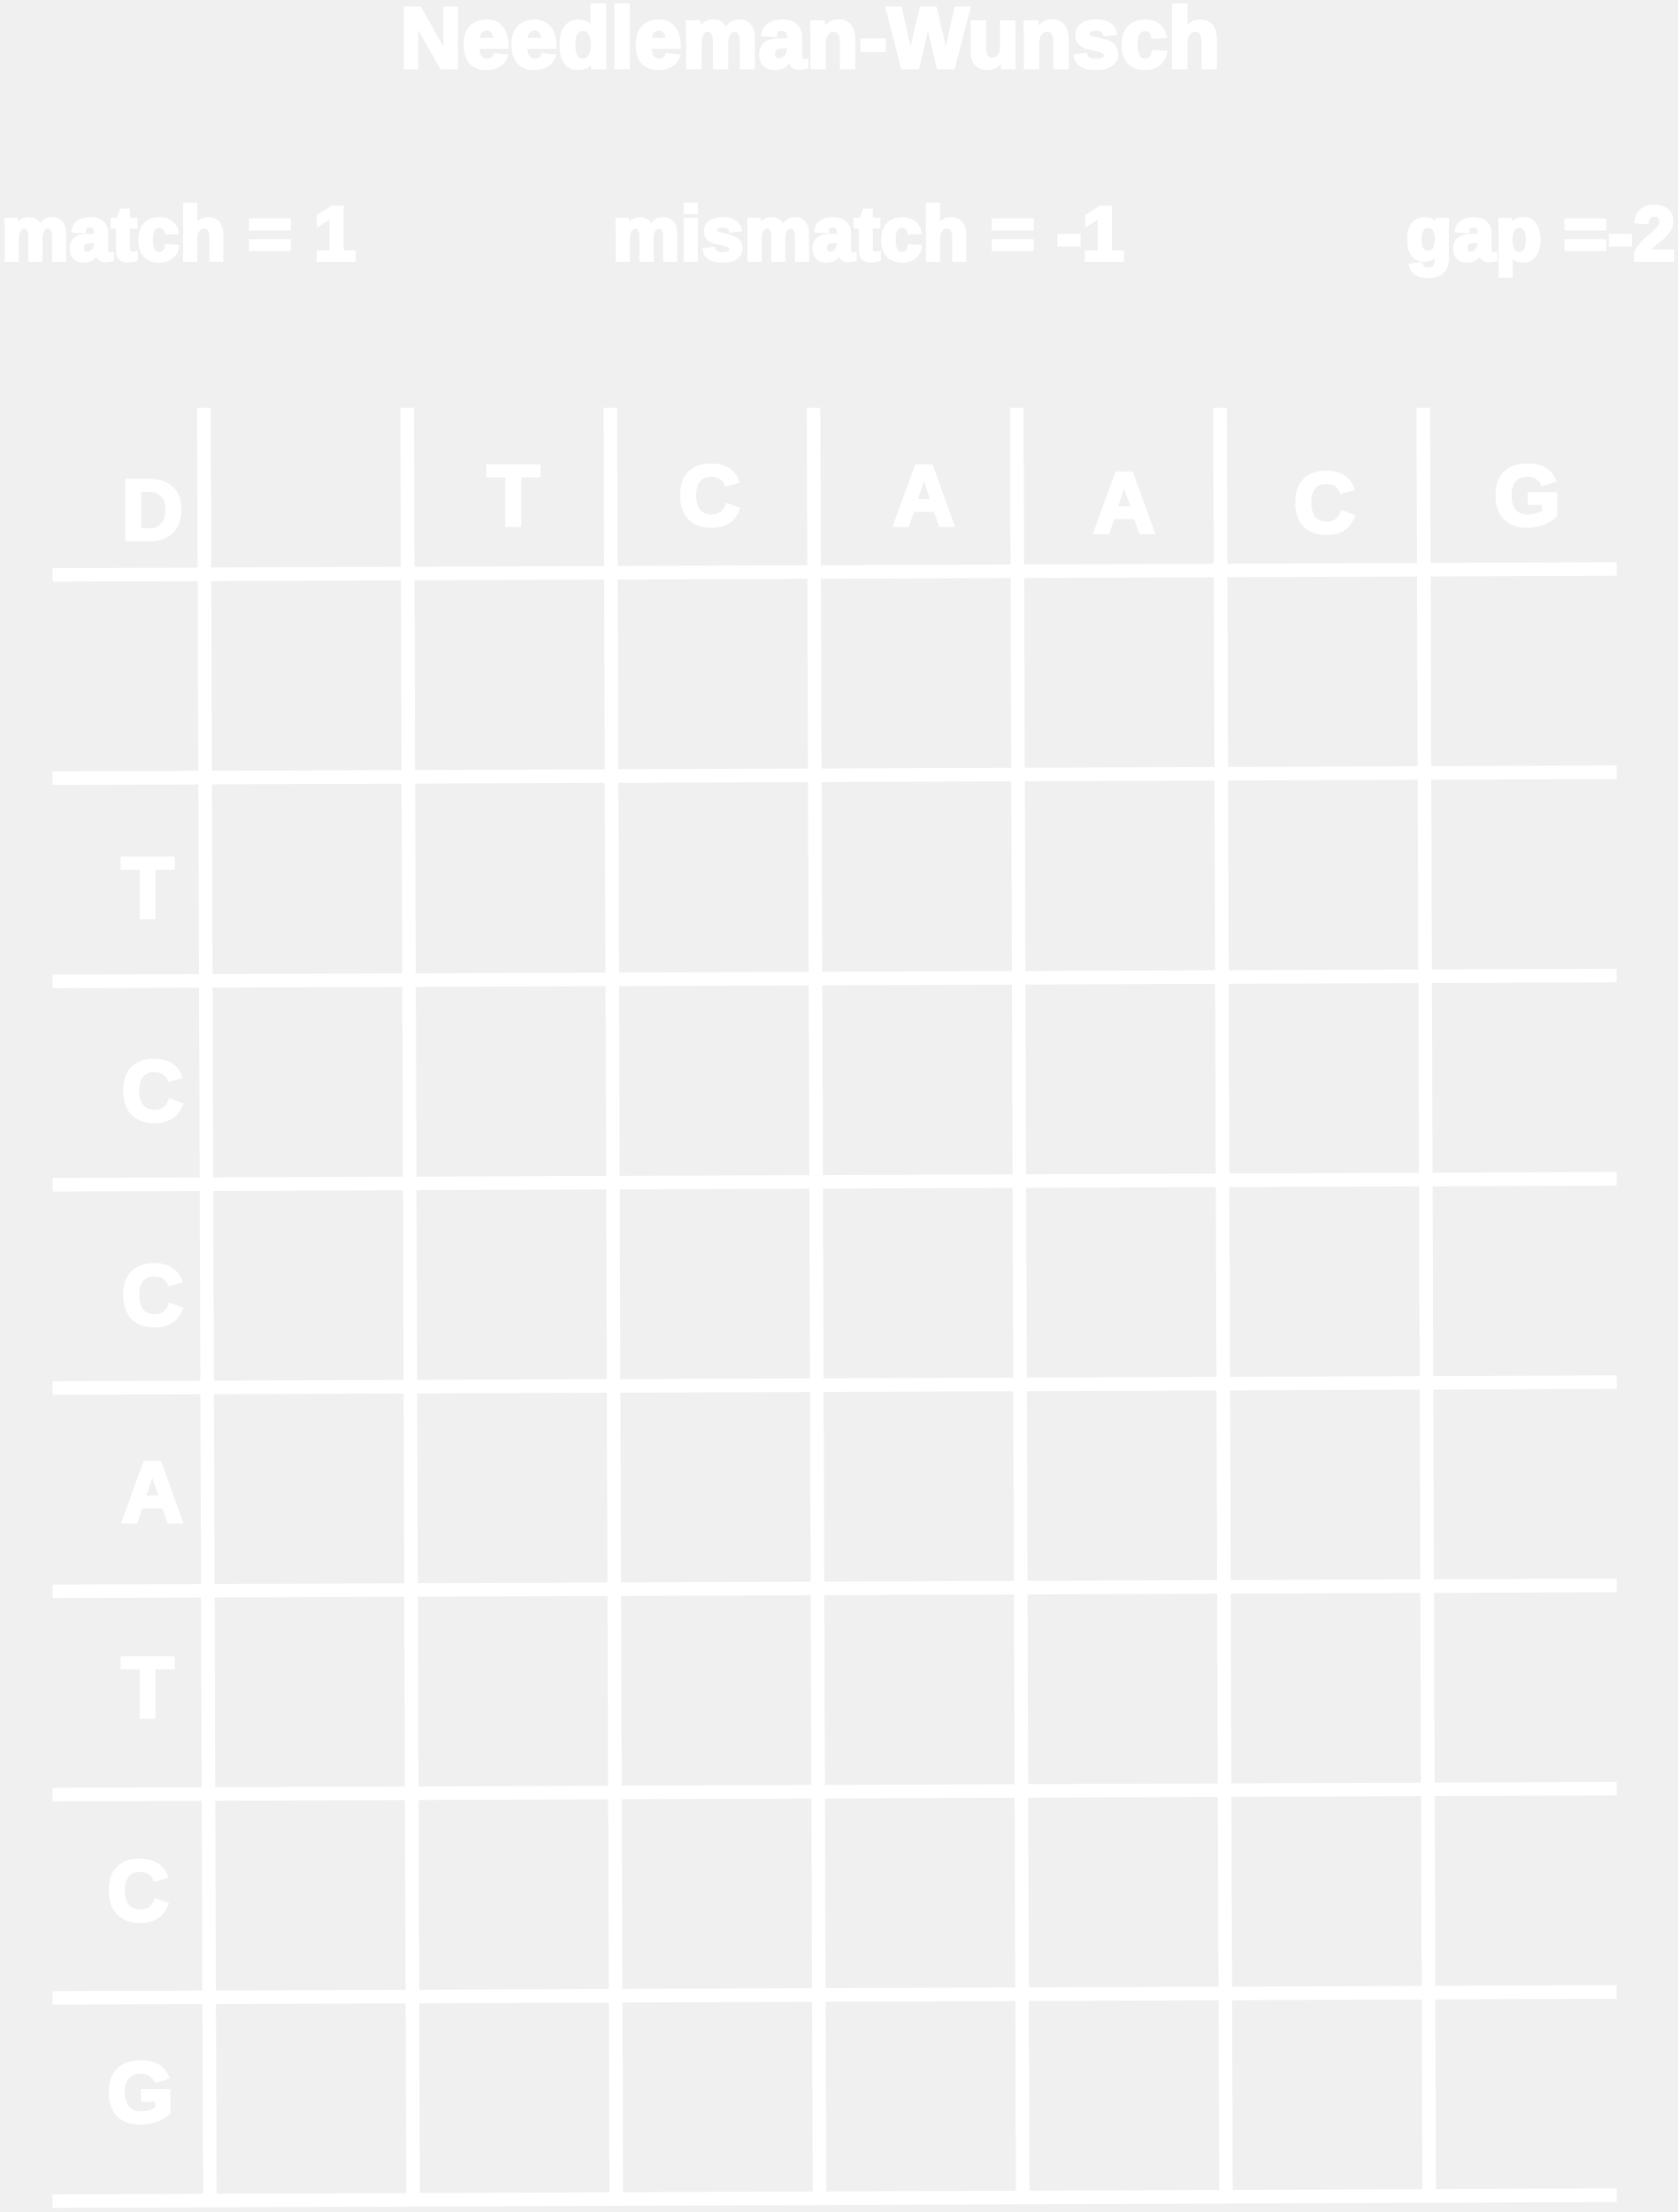
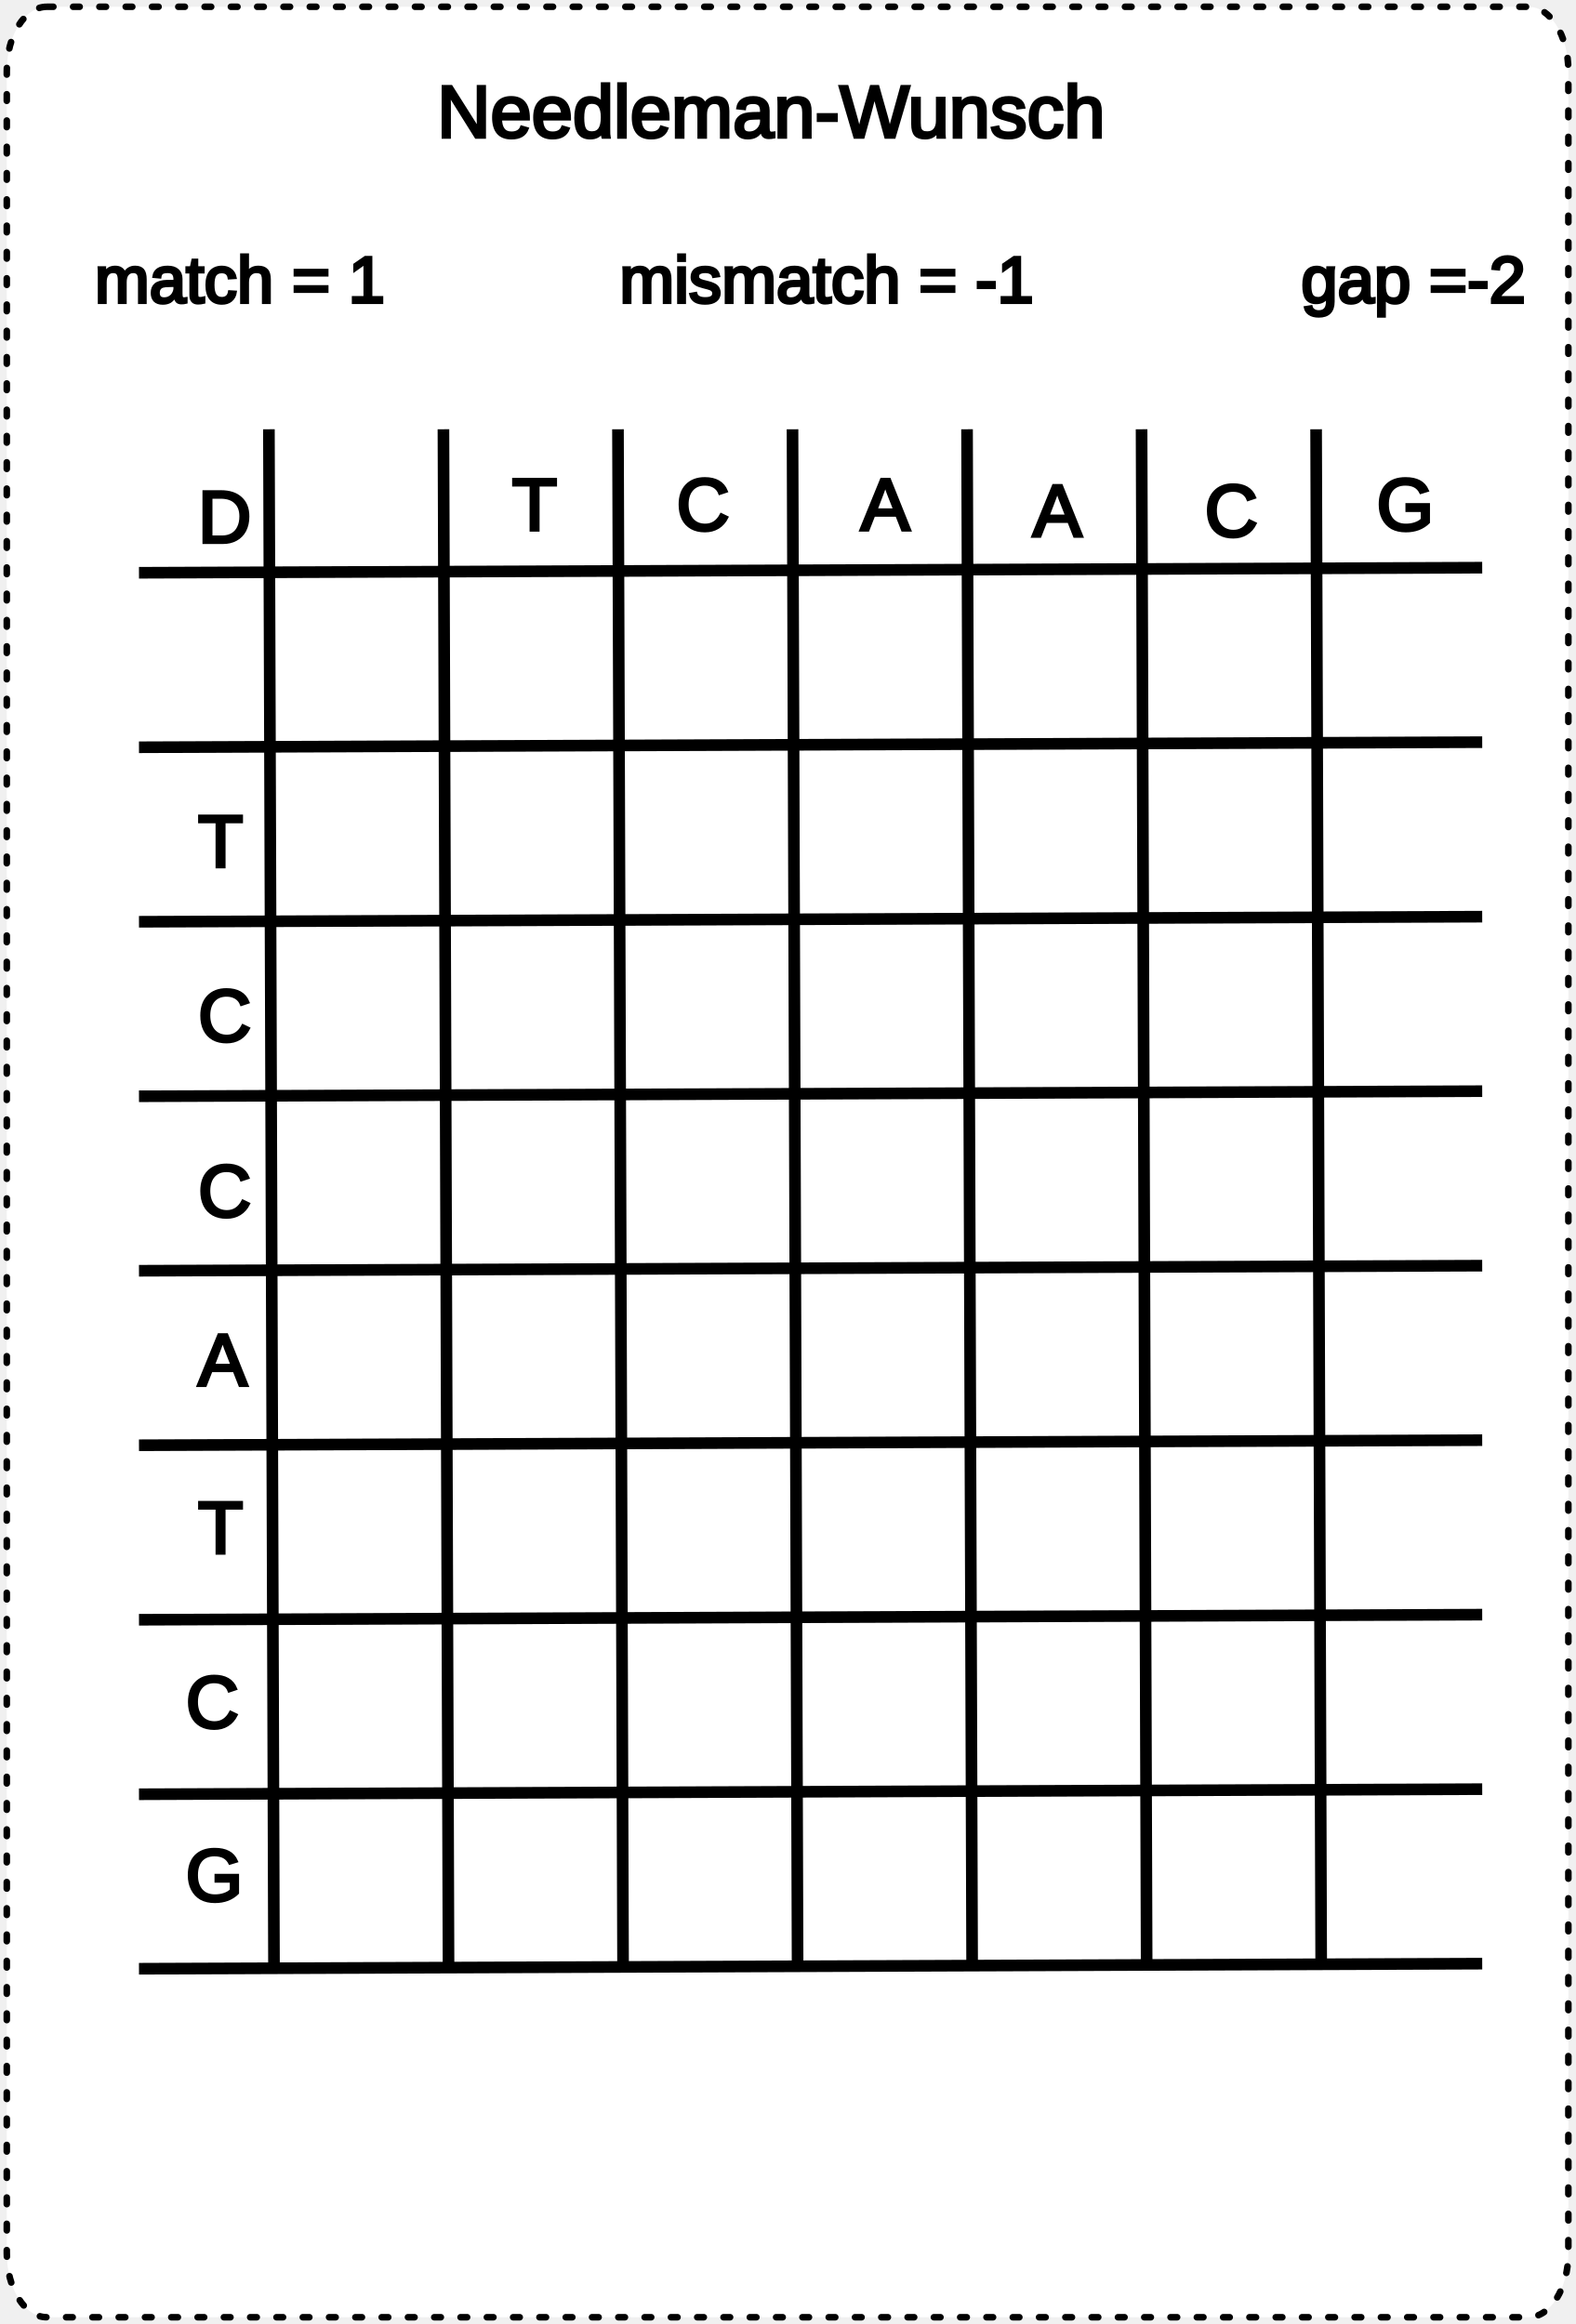
- <svg xmlns="http://www.w3.org/2000/svg" xmlns:xlink="http://www.w3.org/1999/xlink" width="123.838mm" height="163.221mm" viewBox="0 0 123.838 163.221" version="1.1" id="svg2252">
+ <svg xmlns="http://www.w3.org/2000/svg" xmlns:xlink="http://www.w3.org/1999/xlink" width="135.372mm" height="199.774mm" viewBox="0 0 135.372 199.774" version="1.1" id="svg2252">
  <defs id="defs2249">
+     <marker style="overflow:visible" id="Arrow2Send" refX="0" refY="0" orient="auto">
+       <path transform="matrix(-0.3,0,0,-0.3,0.69,0)" d="M 8.719,4.034 -2.207,0.016 8.719,-4.002 c -1.745,2.372 -1.735,5.617 -6e-7,8.035 z" style="fill:context-stroke;fill-rule:evenodd;stroke:context-stroke;stroke-width:0.625;stroke-linejoin:round" id="path1748" />
+     </marker>
+     <marker style="overflow:visible" id="Arrow1Send" refX="0" refY="0" orient="auto">
+       <path transform="matrix(-0.2,0,0,-0.2,-1.2,0)" style="fill:context-stroke;fill-rule:evenodd;stroke:context-stroke;stroke-width:1pt" d="M 0,0 5,-5 -12.5,0 5,5 Z" id="path1730" />
+     </marker>
+     <marker style="overflow:visible" id="marker1985" refX="0" refY="0" orient="auto">
+       <path transform="matrix(-0.4,0,0,-0.4,-4,0)" style="fill:context-stroke;fill-rule:evenodd;stroke:context-stroke;stroke-width:1pt" d="M 0,0 5,-5 -12.5,0 5,5 Z" id="path1983" />
+     </marker>
+     <marker style="overflow:visible" id="Arrow1Mend" refX="0" refY="0" orient="auto">
+       <path transform="matrix(-0.4,0,0,-0.4,-4,0)" style="fill:context-stroke;fill-rule:evenodd;stroke:context-stroke;stroke-width:1pt" d="M 0,0 5,-5 -12.5,0 5,5 Z" id="path1724" />
+     </marker>
    <linearGradient id="linearGradient44819">
      <stop style="stop-color:#000000;stop-opacity:1;" offset="0" id="stop44815" />
      <stop style="stop-color:#000000;stop-opacity:0;" offset="1" id="stop44817" />
    </linearGradient>
    <linearGradient id="linearGradient44811">
      <stop style="stop-color:#000000;stop-opacity:1;" offset="0" id="stop44807" />
      <stop style="stop-color:#000000;stop-opacity:0;" offset="1" id="stop44809" />
    </linearGradient>
    <linearGradient id="linearGradient44803">
      <stop style="stop-color:#000000;stop-opacity:1;" offset="0" id="stop44799" />
      <stop style="stop-color:#000000;stop-opacity:0;" offset="1" id="stop44801" />
    </linearGradient>
    <linearGradient id="linearGradient44795">
      <stop style="stop-color:#000000;stop-opacity:1;" offset="0" id="stop44791" />
      <stop style="stop-color:#000000;stop-opacity:0;" offset="1" id="stop44793" />
    </linearGradient>
    <linearGradient id="linearGradient44787">
      <stop style="stop-color:#000000;stop-opacity:1;" offset="0" id="stop44783" />
      <stop style="stop-color:#000000;stop-opacity:0;" offset="1" id="stop44785" />
    </linearGradient>
    <linearGradient id="linearGradient44779">
      <stop style="stop-color:#000000;stop-opacity:1;" offset="0" id="stop44775" />
      <stop style="stop-color:#000000;stop-opacity:0;" offset="1" id="stop44777" />
    </linearGradient>
    <linearGradient id="linearGradient44771">
      <stop style="stop-color:#000000;stop-opacity:1;" offset="0" id="stop44767" />
      <stop style="stop-color:#000000;stop-opacity:0;" offset="1" id="stop44769" />
    </linearGradient>
    <linearGradient id="linearGradient44763">
      <stop style="stop-color:#000000;stop-opacity:1;" offset="0" id="stop44759" />
      <stop style="stop-color:#000000;stop-opacity:0;" offset="1" id="stop44761" />
    </linearGradient>
    <linearGradient id="linearGradient44755">
      <stop style="stop-color:#000000;stop-opacity:1;" offset="0" id="stop44751" />
      <stop style="stop-color:#000000;stop-opacity:0;" offset="1" id="stop44753" />
    </linearGradient>
    <linearGradient id="linearGradient44747">
      <stop style="stop-color:#000000;stop-opacity:1;" offset="0" id="stop44743" />
      <stop style="stop-color:#000000;stop-opacity:0;" offset="1" id="stop44745" />
    </linearGradient>
    <linearGradient id="linearGradient44739">
      <stop style="stop-color:#000000;stop-opacity:1;" offset="0" id="stop44735" />
      <stop style="stop-color:#000000;stop-opacity:0;" offset="1" id="stop44737" />
    </linearGradient>
    <linearGradient id="linearGradient44731">
      <stop style="stop-color:#000000;stop-opacity:1;" offset="0" id="stop44727" />
      <stop style="stop-color:#000000;stop-opacity:0;" offset="1" id="stop44729" />
    </linearGradient>
    <linearGradient id="linearGradient44723">
      <stop style="stop-color:#000000;stop-opacity:1;" offset="0" id="stop44719" />
      <stop style="stop-color:#000000;stop-opacity:0;" offset="1" id="stop44721" />
    </linearGradient>
    <linearGradient id="linearGradient44715">
      <stop style="stop-color:#000000;stop-opacity:1;" offset="0" id="stop44711" />
      <stop style="stop-color:#000000;stop-opacity:0;" offset="1" id="stop44713" />
    </linearGradient>
    <linearGradient id="linearGradient44707">
      <stop style="stop-color:#000000;stop-opacity:1;" offset="0" id="stop44703" />
      <stop style="stop-color:#000000;stop-opacity:0;" offset="1" id="stop44705" />
    </linearGradient>
    <linearGradient id="linearGradient44699">
      <stop style="stop-color:#000000;stop-opacity:1;" offset="0" id="stop44695" />
      <stop style="stop-color:#000000;stop-opacity:0;" offset="1" id="stop44697" />
    </linearGradient>
    <linearGradient id="linearGradient44691">
      <stop style="stop-color:#000000;stop-opacity:1;" offset="0" id="stop44687" />
      <stop style="stop-color:#000000;stop-opacity:0;" offset="1" id="stop44689" />
    </linearGradient>
    <linearGradient id="linearGradient44683">
      <stop style="stop-color:#000000;stop-opacity:1;" offset="0" id="stop44679" />
      <stop style="stop-color:#000000;stop-opacity:0;" offset="1" id="stop44681" />
    </linearGradient>
    <linearGradient xlink:href="#linearGradient44683" id="linearGradient44685" x1="63.494" y1="-4.103" x2="67.305" y2="-4.103" gradientUnits="userSpaceOnUse" />
    <linearGradient xlink:href="#linearGradient44691" id="linearGradient44693" x1="63.172" y1="16.006" x2="66.784" y2="16.006" gradientUnits="userSpaceOnUse" />
    <linearGradient xlink:href="#linearGradient44699" id="linearGradient44701" x1="63.336" y1="25.531" x2="67.295" y2="25.531" gradientUnits="userSpaceOnUse" />
    <linearGradient xlink:href="#linearGradient44707" id="linearGradient44709" x1="63.336" y1="35.056" x2="67.295" y2="35.056" gradientUnits="userSpaceOnUse" />
    <linearGradient xlink:href="#linearGradient44715" id="linearGradient44717" x1="63.035" y1="44.581" x2="67.596" y2="44.581" gradientUnits="userSpaceOnUse" />
    <linearGradient xlink:href="#linearGradient44723" id="linearGradient44725" x1="63.172" y1="54.635" x2="66.784" y2="54.635" gradientUnits="userSpaceOnUse" />
    <linearGradient xlink:href="#linearGradient44731" id="linearGradient44733" x1="63.336" y1="64.689" x2="67.295" y2="64.689" gradientUnits="userSpaceOnUse" />
    <linearGradient xlink:href="#linearGradient44739" id="linearGradient44741" x1="63.339" y1="74.214" x2="67.59" y2="74.214" gradientUnits="userSpaceOnUse" />
    <linearGradient xlink:href="#linearGradient44747" id="linearGradient44749" x1="82.222" y1="-4.103" x2="85.834" y2="-4.103" gradientUnits="userSpaceOnUse" />
    <linearGradient xlink:href="#linearGradient44755" id="linearGradient44757" x1="91.911" y1="-4.103" x2="95.87" y2="-4.103" gradientUnits="userSpaceOnUse" />
    <linearGradient xlink:href="#linearGradient44763" id="linearGradient44765" x1="100.606" y1="-4.103" x2="105.167" y2="-4.103" gradientUnits="userSpaceOnUse" />
    <linearGradient xlink:href="#linearGradient44771" id="linearGradient44773" x1="110.66" y1="-4.103" x2="115.221" y2="-4.103" gradientUnits="userSpaceOnUse" />
    <linearGradient xlink:href="#linearGradient44779" id="linearGradient44781" x1="121.015" y1="-4.103" x2="124.974" y2="-4.103" gradientUnits="userSpaceOnUse" />
    <linearGradient xlink:href="#linearGradient44787" id="linearGradient44789" x1="131.072" y1="-4.103" x2="135.323" y2="-4.103" gradientUnits="userSpaceOnUse" />
    <linearGradient xlink:href="#linearGradient44795" id="linearGradient44797" x1="69.771" y1="-42.386" x2="129.479" y2="-42.386" gradientUnits="userSpaceOnUse" />
    <linearGradient xlink:href="#linearGradient44803" id="linearGradient44805" x1="40.222" y1="-27.938" x2="65.159" y2="-27.938" gradientUnits="userSpaceOnUse" />
    <linearGradient xlink:href="#linearGradient44811" id="linearGradient44813" x1="85.322" y1="-27.938" x2="121.868" y2="-27.938" gradientUnits="userSpaceOnUse" />
    <linearGradient xlink:href="#linearGradient44819" id="linearGradient44821" x1="143.782" y1="-27.378" x2="163.195" y2="-27.378" gradientUnits="userSpaceOnUse" />
  </defs>
-   <g id="layer1" transform="translate(-39.78968,45.12775)" style="display:inline">
-     <path style="fill:none;stroke:#ffffff;stroke-width:1;stroke-linecap:butt;stroke-linejoin:miter;stroke-miterlimit:4;stroke-dasharray:none;stroke-opacity:1" d="M 43.673,-2.707 C 82.153,-2.853 120.634,-2.999 159.114,-3.145" id="path2841" />
-     <path style="fill:none;stroke:#ffffff;stroke-width:1;stroke-linecap:butt;stroke-linejoin:miter;stroke-miterlimit:4;stroke-dasharray:none;stroke-opacity:1" d="m 43.673,12.293 c 38.481,-0.146 76.962,-0.292 115.442,-0.438" id="path3697" />
-     <path style="fill:none;stroke:#ffffff;stroke-width:1;stroke-linecap:butt;stroke-linejoin:miter;stroke-miterlimit:4;stroke-dasharray:none;stroke-opacity:1" d="M 43.673,27.293 C 82.153,27.147 120.634,27.001 159.114,26.855" id="path3703" />
-     <path style="fill:none;stroke:#ffffff;stroke-width:1;stroke-linecap:butt;stroke-linejoin:miter;stroke-miterlimit:4;stroke-dasharray:none;stroke-opacity:1" d="M 43.673,42.293 C 82.153,42.147 120.634,42.001 159.114,41.855" id="path3709" />
-     <path style="fill:none;stroke:#ffffff;stroke-width:1;stroke-linecap:butt;stroke-linejoin:miter;stroke-miterlimit:4;stroke-dasharray:none;stroke-opacity:1" d="m 43.673,117.293 c 38.481,-0.146 76.961,-0.292 115.442,-0.438" id="path3745" />
-     <path style="fill:none;stroke:#ffffff;stroke-width:1;stroke-linecap:butt;stroke-linejoin:miter;stroke-miterlimit:4;stroke-dasharray:none;stroke-opacity:1" d="m 43.673,102.293 c 38.481,-0.146 76.961,-0.292 115.442,-0.438" id="path3751" />
-     <path style="fill:none;stroke:#ffffff;stroke-width:1;stroke-linecap:butt;stroke-linejoin:miter;stroke-miterlimit:4;stroke-dasharray:none;stroke-opacity:1" d="M 43.673,87.293 C 82.153,87.147 120.634,87.001 159.114,86.855" id="path3757" />
-     <path style="fill:none;stroke:#ffffff;stroke-width:1;stroke-linecap:butt;stroke-linejoin:miter;stroke-miterlimit:4;stroke-dasharray:none;stroke-opacity:1" d="M 43.673,57.293 C 82.153,57.147 120.634,57.001 159.114,56.855" id="path3763" />
-     <path style="fill:none;stroke:#ffffff;stroke-width:1;stroke-linecap:butt;stroke-linejoin:miter;stroke-miterlimit:4;stroke-dasharray:none;stroke-opacity:1" d="M 43.673,72.293 C 82.153,72.147 120.634,72.001 159.114,71.855" id="path3769" />
-     <path style="fill:none;stroke:#ffffff;stroke-width:1;stroke-linecap:butt;stroke-linejoin:miter;stroke-miterlimit:4;stroke-dasharray:none;stroke-opacity:1" d="M 55.277,117.326 C 55.131,73.203 54.985,29.08 54.839,-15.043" id="path4095" />
-     <path style="fill:none;stroke:#ffffff;stroke-width:1;stroke-linecap:butt;stroke-linejoin:miter;stroke-miterlimit:4;stroke-dasharray:none;stroke-opacity:1" d="M 70.277,117.326 C 70.131,73.203 69.985,29.08 69.839,-15.043" id="path4101" />
-     <path style="fill:none;stroke:#ffffff;stroke-width:1;stroke-linecap:butt;stroke-linejoin:miter;stroke-miterlimit:4;stroke-dasharray:none;stroke-opacity:1" d="M 85.277,117.327 C 85.131,73.204 84.985,29.081 84.839,-15.042" id="path4107" />
-     <path style="fill:none;stroke:#ffffff;stroke-width:1;stroke-linecap:butt;stroke-linejoin:miter;stroke-miterlimit:4;stroke-dasharray:none;stroke-opacity:1" d="M 100.277,117.327 C 100.131,73.204 99.985,29.081 99.839,-15.042" id="path4113" />
-     <path style="fill:none;stroke:#ffffff;stroke-width:1;stroke-linecap:butt;stroke-linejoin:miter;stroke-miterlimit:4;stroke-dasharray:none;stroke-opacity:1" d="m 115.277,117.327 c -0.146,-44.123 -0.292,-88.247 -0.438,-132.37" id="path4119" />
-     <path style="fill:none;stroke:#ffffff;stroke-width:1;stroke-linecap:butt;stroke-linejoin:miter;stroke-miterlimit:4;stroke-dasharray:none;stroke-opacity:1" d="m 130.277,117.327 c -0.146,-44.123 -0.292,-88.247 -0.438,-132.37" id="path4125" />
-     <path style="fill:none;stroke:#ffffff;stroke-width:1;stroke-linecap:butt;stroke-linejoin:miter;stroke-miterlimit:4;stroke-dasharray:none;stroke-opacity:1" d="M 145.277,117.327 C 145.131,73.204 144.985,29.081 144.839,-15.042" id="path4131" />
-     <text xml:space="preserve" style="font-weight:bold;font-size:6.35px;line-height:1.25;font-family:Arial;-inkscape-font-specification:'Arial, Bold';word-spacing:0px;fill:#ffffff;fill-opacity:1;stroke:#ffffff;stroke-width:0.265;stroke-opacity:1" x="48.748" y="-5.314" id="text8143">
-       <tspan id="tspan8141" style="font-size:6.35px;fill:#ffffff;fill-opacity:1;stroke:#ffffff;stroke-width:0.265;stroke-opacity:1" x="48.748" y="-5.314">D</tspan>
+   <g id="layer1" transform="translate(-31.72806,51.94275)" style="display:inline">
+     <rect style="fill:#ffffff;fill-opacity:1;stroke:#000000;stroke-width:0.565;stroke-linecap:round;stroke-linejoin:round;stroke-dasharray:0.565, 1.695;paint-order:markers fill stroke" id="rect1348" width="134.207" height="198.609" x="32.311" y="-51.36" rx="3.441" ry="5.519" />
+     <path style="fill:#000000;fill-opacity:1;stroke:#000000;stroke-width:1;stroke-linecap:butt;stroke-linejoin:miter;stroke-miterlimit:4;stroke-dasharray:none;stroke-opacity:1" d="M 43.673,-2.707 C 82.153,-2.853 120.634,-2.999 159.114,-3.145" id="path2841" />
+     <path style="fill:#000000;fill-opacity:1;stroke:#000000;stroke-width:1;stroke-linecap:butt;stroke-linejoin:miter;stroke-miterlimit:4;stroke-dasharray:none;stroke-opacity:1" d="m 43.673,12.293 c 38.481,-0.146 76.962,-0.292 115.442,-0.438" id="path3697" />
+     <path style="fill:#000000;fill-opacity:1;stroke:#000000;stroke-width:1;stroke-linecap:butt;stroke-linejoin:miter;stroke-miterlimit:4;stroke-dasharray:none;stroke-opacity:1" d="M 43.673,27.293 C 82.153,27.147 120.634,27.001 159.114,26.855" id="path3703" />
+     <path style="fill:#000000;fill-opacity:1;stroke:#000000;stroke-width:1;stroke-linecap:butt;stroke-linejoin:miter;stroke-miterlimit:4;stroke-dasharray:none;stroke-opacity:1" d="M 43.673,42.293 C 82.153,42.147 120.634,42.001 159.114,41.855" id="path3709" />
+     <path style="fill:#000000;fill-opacity:1;stroke:#000000;stroke-width:1;stroke-linecap:butt;stroke-linejoin:miter;stroke-miterlimit:4;stroke-dasharray:none;stroke-opacity:1" d="m 43.673,117.293 c 38.481,-0.146 76.961,-0.292 115.442,-0.438" id="path3745" />
+     <path style="fill:#000000;fill-opacity:1;stroke:#000000;stroke-width:1;stroke-linecap:butt;stroke-linejoin:miter;stroke-miterlimit:4;stroke-dasharray:none;stroke-opacity:1" d="m 43.673,102.293 c 38.481,-0.146 76.961,-0.292 115.442,-0.438" id="path3751" />
+     <path style="fill:#000000;fill-opacity:1;stroke:#000000;stroke-width:1;stroke-linecap:butt;stroke-linejoin:miter;stroke-miterlimit:4;stroke-dasharray:none;stroke-opacity:1" d="M 43.673,87.293 C 82.153,87.147 120.634,87.001 159.114,86.855" id="path3757" />
+     <path style="fill:#000000;fill-opacity:1;stroke:#000000;stroke-width:1;stroke-linecap:butt;stroke-linejoin:miter;stroke-miterlimit:4;stroke-dasharray:none;stroke-opacity:1" d="M 43.673,57.293 C 82.153,57.147 120.634,57.001 159.114,56.855" id="path3763" />
+     <path style="fill:#000000;fill-opacity:1;stroke:#000000;stroke-width:1;stroke-linecap:butt;stroke-linejoin:miter;stroke-miterlimit:4;stroke-dasharray:none;stroke-opacity:1" d="M 43.673,72.293 C 82.153,72.147 120.634,72.001 159.114,71.855" id="path3769" />
+     <path style="fill:#000000;fill-opacity:1;stroke:#000000;stroke-width:1;stroke-linecap:butt;stroke-linejoin:miter;stroke-miterlimit:4;stroke-dasharray:none;stroke-opacity:1" d="M 55.277,117.326 C 55.131,73.203 54.985,29.08 54.839,-15.043" id="path4095" />
+     <path style="fill:#000000;fill-opacity:1;stroke:#000000;stroke-width:1;stroke-linecap:butt;stroke-linejoin:miter;stroke-miterlimit:4;stroke-dasharray:none;stroke-opacity:1" d="M 70.277,117.326 C 70.131,73.203 69.985,29.08 69.839,-15.043" id="path4101" />
+     <path style="fill:#000000;fill-opacity:1;stroke:#000000;stroke-width:1;stroke-linecap:butt;stroke-linejoin:miter;stroke-miterlimit:4;stroke-dasharray:none;stroke-opacity:1" d="M 85.277,117.327 C 85.131,73.204 84.985,29.081 84.839,-15.042" id="path4107" />
+     <path style="fill:#000000;fill-opacity:1;stroke:#000000;stroke-width:1;stroke-linecap:butt;stroke-linejoin:miter;stroke-miterlimit:4;stroke-dasharray:none;stroke-opacity:1" d="M 100.277,117.327 C 100.131,73.204 99.985,29.081 99.839,-15.042" id="path4113" />
+     <path style="fill:#000000;fill-opacity:1;stroke:#000000;stroke-width:1;stroke-linecap:butt;stroke-linejoin:miter;stroke-miterlimit:4;stroke-dasharray:none;stroke-opacity:1" d="m 115.277,117.327 c -0.146,-44.123 -0.292,-88.247 -0.438,-132.37" id="path4119" />
+     <path style="fill:#000000;fill-opacity:1;stroke:#000000;stroke-width:1;stroke-linecap:butt;stroke-linejoin:miter;stroke-miterlimit:4;stroke-dasharray:none;stroke-opacity:1" d="m 130.277,117.327 c -0.146,-44.123 -0.292,-88.247 -0.438,-132.37" id="path4125" />
+     <path style="fill:#000000;fill-opacity:1;stroke:#000000;stroke-width:1;stroke-linecap:butt;stroke-linejoin:miter;stroke-miterlimit:4;stroke-dasharray:none;stroke-opacity:1" d="M 145.277,117.327 C 145.131,73.204 144.985,29.081 144.839,-15.042" id="path4131" />
+     <text xml:space="preserve" style="font-style:normal;font-variant:normal;font-weight:normal;font-stretch:normal;font-size:6.35px;line-height:1.25;font-family:Arial;-inkscape-font-specification:Arial;word-spacing:0px;fill:#000000;fill-opacity:1;stroke:#000000;stroke-width:0.265;stroke-opacity:1" x="48.748" y="-5.314" id="text8143">
+       <tspan id="tspan8141" style="font-style:normal;font-variant:normal;font-weight:normal;font-stretch:normal;font-size:6.35px;font-family:Arial;-inkscape-font-specification:Arial;fill:#000000;fill-opacity:1;stroke:#000000;stroke-width:0.265;stroke-opacity:1" x="48.748" y="-5.314">D</tspan>
    </text>
-     <text xml:space="preserve" style="font-weight:bold;font-size:6.35px;line-height:1.25;font-family:Arial;-inkscape-font-specification:'Arial, Bold';word-spacing:0px;fill:#ffffff;fill-opacity:1;stroke:#ffffff;stroke-width:0.265;stroke-opacity:1" x="48.748" y="22.57" id="text17183">
-       <tspan id="tspan17181" style="font-size:6.35px;fill:#ffffff;fill-opacity:1;stroke:#ffffff;stroke-width:0.265;stroke-opacity:1" x="48.748" y="22.57">T</tspan>
+     <text xml:space="preserve" style="font-style:normal;font-variant:normal;font-weight:normal;font-stretch:normal;font-size:6.35px;line-height:1.25;font-family:Arial;-inkscape-font-specification:Arial;word-spacing:0px;fill:#000000;fill-opacity:1;stroke:#000000;stroke-width:0.265;stroke-opacity:1" x="48.748" y="22.57" id="text17183">
+       <tspan id="tspan17181" style="font-style:normal;font-variant:normal;font-weight:normal;font-stretch:normal;font-size:6.35px;font-family:Arial;-inkscape-font-specification:Arial;fill:#000000;fill-opacity:1;stroke:#000000;stroke-width:0.265;stroke-opacity:1" x="48.748" y="22.57">T</tspan>
    </text>
-     <text xml:space="preserve" style="font-weight:bold;font-size:6.35px;line-height:1.25;font-family:Arial;-inkscape-font-specification:'Arial, Bold';word-spacing:0px;fill:#ffffff;fill-opacity:1;stroke:#ffffff;stroke-width:0.265;stroke-opacity:1" x="48.747" y="37.551" id="text17187">
-       <tspan id="tspan17185" style="font-size:6.35px;fill:#ffffff;fill-opacity:1;stroke:#ffffff;stroke-width:0.265;stroke-opacity:1" x="48.747" y="37.551">C</tspan>
+     <text xml:space="preserve" style="font-style:normal;font-variant:normal;font-weight:normal;font-stretch:normal;font-size:6.35px;line-height:1.25;font-family:Arial;-inkscape-font-specification:Arial;word-spacing:0px;fill:#000000;fill-opacity:1;stroke:#000000;stroke-width:0.265;stroke-opacity:1" x="48.747" y="37.551" id="text17187">
+       <tspan id="tspan17185" style="font-style:normal;font-variant:normal;font-weight:normal;font-stretch:normal;font-size:6.35px;font-family:Arial;-inkscape-font-specification:Arial;fill:#000000;fill-opacity:1;stroke:#000000;stroke-width:0.265;stroke-opacity:1" x="48.747" y="37.551">C</tspan>
    </text>
-     <text xml:space="preserve" style="font-weight:bold;font-size:6.35px;line-height:1.25;font-family:Arial;-inkscape-font-specification:'Arial, Bold';word-spacing:0px;fill:#ffffff;fill-opacity:1;stroke:#ffffff;stroke-width:0.265;stroke-opacity:1" x="48.747" y="52.632" id="text17191">
-       <tspan id="tspan17189" style="font-size:6.35px;fill:#ffffff;fill-opacity:1;stroke:#ffffff;stroke-width:0.265;stroke-opacity:1" x="48.747" y="52.632">C</tspan>
+     <text xml:space="preserve" style="font-style:normal;font-variant:normal;font-weight:normal;font-stretch:normal;font-size:6.35px;line-height:1.25;font-family:Arial;-inkscape-font-specification:Arial;word-spacing:0px;fill:#000000;fill-opacity:1;stroke:#000000;stroke-width:0.265;stroke-opacity:1" x="48.747" y="52.632" id="text17191">
+       <tspan id="tspan17189" style="font-style:normal;font-variant:normal;font-weight:normal;font-stretch:normal;font-size:6.35px;font-family:Arial;-inkscape-font-specification:Arial;fill:#000000;fill-opacity:1;stroke:#000000;stroke-width:0.265;stroke-opacity:1" x="48.747" y="52.632">C</tspan>
    </text>
-     <text xml:space="preserve" style="font-weight:bold;font-size:6.35px;line-height:1.25;font-family:Arial;-inkscape-font-specification:'Arial, Bold';word-spacing:0px;fill:#ffffff;fill-opacity:1;stroke:#ffffff;stroke-width:0.265;stroke-opacity:1" x="48.748" y="67.158" id="text17195">
-       <tspan id="tspan17193" style="font-size:6.35px;fill:#ffffff;fill-opacity:1;stroke:#ffffff;stroke-width:0.265;stroke-opacity:1" x="48.748" y="67.158">A</tspan>
+     <text xml:space="preserve" style="font-style:normal;font-variant:normal;font-weight:normal;font-stretch:normal;font-size:6.35px;line-height:1.25;font-family:Arial;-inkscape-font-specification:Arial;word-spacing:0px;fill:#000000;fill-opacity:1;stroke:#000000;stroke-width:0.265;stroke-opacity:1" x="48.748" y="67.158" id="text17195">
+       <tspan id="tspan17193" style="font-style:normal;font-variant:normal;font-weight:normal;font-stretch:normal;font-size:6.35px;font-family:Arial;-inkscape-font-specification:Arial;fill:#000000;fill-opacity:1;stroke:#000000;stroke-width:0.265;stroke-opacity:1" x="48.748" y="67.158">A</tspan>
    </text>
-     <text xml:space="preserve" style="font-weight:bold;font-size:6.35px;line-height:1.25;font-family:Arial;-inkscape-font-specification:'Arial, Bold';word-spacing:0px;fill:#ffffff;fill-opacity:1;stroke:#ffffff;stroke-width:0.265;stroke-opacity:1" x="48.748" y="81.57" id="text17199">
-       <tspan id="tspan17197" style="font-size:6.35px;fill:#ffffff;fill-opacity:1;stroke:#ffffff;stroke-width:0.265;stroke-opacity:1" x="48.748" y="81.57">T</tspan>
+     <text xml:space="preserve" style="font-style:normal;font-variant:normal;font-weight:normal;font-stretch:normal;font-size:6.35px;line-height:1.25;font-family:Arial;-inkscape-font-specification:Arial;word-spacing:0px;fill:#000000;fill-opacity:1;stroke:#000000;stroke-width:0.265;stroke-opacity:1" x="48.748" y="81.57" id="text17199">
+       <tspan id="tspan17197" style="font-style:normal;font-variant:normal;font-weight:normal;font-stretch:normal;font-size:6.35px;font-family:Arial;-inkscape-font-specification:Arial;fill:#000000;fill-opacity:1;stroke:#000000;stroke-width:0.265;stroke-opacity:1" x="48.748" y="81.57">T</tspan>
    </text>
-     <text xml:space="preserve" style="font-weight:bold;font-size:6.35px;line-height:1.25;font-family:Arial;-inkscape-font-specification:'Arial, Bold';word-spacing:0px;fill:#ffffff;fill-opacity:1;stroke:#ffffff;stroke-width:0.265;stroke-opacity:1" x="47.689" y="96.57" id="text17203">
-       <tspan id="tspan17201" style="font-size:6.35px;fill:#ffffff;fill-opacity:1;stroke:#ffffff;stroke-width:0.265;stroke-opacity:1" x="47.689" y="96.57">C</tspan>
+     <text xml:space="preserve" style="font-style:normal;font-variant:normal;font-weight:normal;font-stretch:normal;font-size:6.35px;line-height:1.25;font-family:Arial;-inkscape-font-specification:Arial;word-spacing:0px;fill:#000000;fill-opacity:1;stroke:#000000;stroke-width:0.265;stroke-opacity:1" x="47.689" y="96.57" id="text17203">
+       <tspan id="tspan17201" style="font-style:normal;font-variant:normal;font-weight:normal;font-stretch:normal;font-size:6.35px;font-family:Arial;-inkscape-font-specification:Arial;fill:#000000;fill-opacity:1;stroke:#000000;stroke-width:0.265;stroke-opacity:1" x="47.689" y="96.57">C</tspan>
    </text>
-     <text xml:space="preserve" style="font-weight:bold;font-size:6.35px;line-height:1.25;font-family:Arial;-inkscape-font-specification:'Arial, Bold';word-spacing:0px;fill:#ffffff;fill-opacity:1;stroke:#ffffff;stroke-width:0.265;stroke-opacity:1" x="47.689" y="111.451" id="text17207">
-       <tspan id="tspan17205" style="font-size:6.35px;fill:#ffffff;fill-opacity:1;stroke:#ffffff;stroke-width:0.265;stroke-opacity:1" x="47.689" y="111.451">G</tspan>
+     <text xml:space="preserve" style="font-style:normal;font-variant:normal;font-weight:normal;font-stretch:normal;font-size:6.35px;line-height:1.25;font-family:Arial;-inkscape-font-specification:Arial;word-spacing:0px;fill:#000000;fill-opacity:1;stroke:#000000;stroke-width:0.265;stroke-opacity:1" x="47.689" y="111.451" id="text17207">
+       <tspan id="tspan17205" style="font-style:normal;font-variant:normal;font-weight:normal;font-stretch:normal;font-size:6.35px;font-family:Arial;-inkscape-font-specification:Arial;fill:#000000;fill-opacity:1;stroke:#000000;stroke-width:0.265;stroke-opacity:1" x="47.689" y="111.451">G</tspan>
    </text>
-     <text xml:space="preserve" style="font-weight:bold;font-size:6.35px;line-height:1.25;font-family:Arial;-inkscape-font-specification:'Arial, Bold';word-spacing:0px;fill:#ffffff;fill-opacity:1;stroke:#ffffff;stroke-width:0.265;stroke-opacity:1" x="75.735" y="-6.372" id="text17215">
-       <tspan id="tspan17213" style="font-size:6.35px;fill:#ffffff;fill-opacity:1;stroke:#ffffff;stroke-width:0.265;stroke-opacity:1" x="75.735" y="-6.372">T</tspan>
+     <text xml:space="preserve" style="font-style:normal;font-variant:normal;font-weight:normal;font-stretch:normal;font-size:6.35px;line-height:1.25;font-family:Arial;-inkscape-font-specification:Arial;word-spacing:0px;fill:#000000;fill-opacity:1;stroke:#000000;stroke-width:0.265;stroke-opacity:1" x="75.735" y="-6.372" id="text17215">
+       <tspan id="tspan17213" style="font-style:normal;font-variant:normal;font-weight:normal;font-stretch:normal;font-size:6.35px;font-family:Arial;-inkscape-font-specification:Arial;fill:#000000;fill-opacity:1;stroke:#000000;stroke-width:0.265;stroke-opacity:1" x="75.735" y="-6.372">T</tspan>
    </text>
-     <text xml:space="preserve" style="font-weight:bold;font-size:6.35px;line-height:1.25;font-family:Arial;-inkscape-font-specification:'Arial, Bold';word-spacing:0px;fill:#ffffff;fill-opacity:1;stroke:#ffffff;stroke-width:0.265;stroke-opacity:1" x="89.856" y="-6.372" id="text17219">
-       <tspan id="tspan17217" style="font-size:6.35px;fill:#ffffff;fill-opacity:1;stroke:#ffffff;stroke-width:0.265;stroke-opacity:1" x="89.856" y="-6.372">C</tspan>
+     <text xml:space="preserve" style="font-style:normal;font-variant:normal;font-weight:normal;font-stretch:normal;font-size:6.35px;line-height:1.25;font-family:Arial;-inkscape-font-specification:Arial;word-spacing:0px;fill:#000000;fill-opacity:1;stroke:#000000;stroke-width:0.265;stroke-opacity:1" x="89.856" y="-6.372" id="text17219">
+       <tspan id="tspan17217" style="font-style:normal;font-variant:normal;font-weight:normal;font-stretch:normal;font-size:6.35px;font-family:Arial;-inkscape-font-specification:Arial;fill:#000000;fill-opacity:1;stroke:#000000;stroke-width:0.265;stroke-opacity:1" x="89.856" y="-6.372">C</tspan>
    </text>
-     <text xml:space="preserve" style="font-weight:bold;font-size:6.35px;line-height:1.25;font-family:Arial;-inkscape-font-specification:'Arial, Bold';word-spacing:0px;fill:#ffffff;fill-opacity:1;stroke:#ffffff;stroke-width:0.265;stroke-opacity:1" x="105.696" y="-6.372" id="text17223">
-       <tspan id="tspan17221" style="font-size:6.35px;fill:#ffffff;fill-opacity:1;stroke:#ffffff;stroke-width:0.265;stroke-opacity:1" x="105.696" y="-6.372">A</tspan>
+     <text xml:space="preserve" style="font-style:normal;font-variant:normal;font-weight:normal;font-stretch:normal;font-size:6.35px;line-height:1.25;font-family:Arial;-inkscape-font-specification:Arial;word-spacing:0px;fill:#000000;fill-opacity:1;stroke:#000000;stroke-width:0.265;stroke-opacity:1" x="105.696" y="-6.372" id="text17223">
+       <tspan id="tspan17221" style="font-style:normal;font-variant:normal;font-weight:normal;font-stretch:normal;font-size:6.35px;font-family:Arial;-inkscape-font-specification:Arial;fill:#000000;fill-opacity:1;stroke:#000000;stroke-width:0.265;stroke-opacity:1" x="105.696" y="-6.372">A</tspan>
    </text>
-     <text xml:space="preserve" style="font-weight:bold;font-size:6.35px;line-height:1.25;font-family:Arial;-inkscape-font-specification:'Arial, Bold';word-spacing:0px;fill:#ffffff;fill-opacity:1;stroke:#ffffff;stroke-width:0.265;stroke-opacity:1" x="120.476" y="-5.843" id="text17227">
-       <tspan id="tspan17225" style="font-size:6.35px;fill:#ffffff;fill-opacity:1;stroke:#ffffff;stroke-width:0.265;stroke-opacity:1" x="120.476" y="-5.843">A</tspan>
+     <text xml:space="preserve" style="font-style:normal;font-variant:normal;font-weight:normal;font-stretch:normal;font-size:6.35px;line-height:1.25;font-family:Arial;-inkscape-font-specification:Arial;word-spacing:0px;fill:#000000;fill-opacity:1;stroke:#000000;stroke-width:0.265;stroke-opacity:1" x="120.476" y="-5.843" id="text17227">
+       <tspan id="tspan17225" style="font-style:normal;font-variant:normal;font-weight:normal;font-stretch:normal;font-size:6.35px;font-family:Arial;-inkscape-font-specification:Arial;fill:#000000;fill-opacity:1;stroke:#000000;stroke-width:0.265;stroke-opacity:1" x="120.476" y="-5.843">A</tspan>
    </text>
-     <text xml:space="preserve" style="font-weight:bold;font-size:6.35px;line-height:1.25;font-family:Arial;-inkscape-font-specification:'Arial, Bold';word-spacing:0px;fill:#ffffff;fill-opacity:1;stroke:#ffffff;stroke-width:0.265;stroke-opacity:1" x="135.257" y="-5.843" id="text17231">
-       <tspan id="tspan17229" style="font-size:6.35px;fill:#ffffff;fill-opacity:1;stroke:#ffffff;stroke-width:0.265;stroke-opacity:1" x="135.257" y="-5.843">C</tspan>
+     <text xml:space="preserve" style="font-style:normal;font-variant:normal;font-weight:normal;font-stretch:normal;font-size:6.35px;line-height:1.25;font-family:Arial;-inkscape-font-specification:Arial;word-spacing:0px;fill:#000000;fill-opacity:1;stroke:#000000;stroke-width:0.265;stroke-opacity:1" x="135.257" y="-5.843" id="text17231">
+       <tspan id="tspan17229" style="font-style:normal;font-variant:normal;font-weight:normal;font-stretch:normal;font-size:6.35px;font-family:Arial;-inkscape-font-specification:Arial;fill:#000000;fill-opacity:1;stroke:#000000;stroke-width:0.265;stroke-opacity:1" x="135.257" y="-5.843">C</tspan>
    </text>
-     <text xml:space="preserve" style="font-weight:bold;font-size:6.35px;line-height:1.25;font-family:Arial;-inkscape-font-specification:'Arial, Bold';word-spacing:0px;fill:#ffffff;fill-opacity:1;stroke:#ffffff;stroke-width:0.265;stroke-opacity:1" x="150.038" y="-6.372" id="text17235">
-       <tspan id="tspan17233" style="font-size:6.35px;fill:#ffffff;fill-opacity:1;stroke:#ffffff;stroke-width:0.265;stroke-opacity:1" x="150.038" y="-6.372">G</tspan>
+     <text xml:space="preserve" style="font-style:normal;font-variant:normal;font-weight:normal;font-stretch:normal;font-size:6.35px;line-height:1.25;font-family:Arial;-inkscape-font-specification:Arial;word-spacing:0px;fill:#000000;fill-opacity:1;stroke:#000000;stroke-width:0.265;stroke-opacity:1" x="150.038" y="-6.372" id="text17235">
+       <tspan id="tspan17233" style="font-style:normal;font-variant:normal;font-weight:normal;font-stretch:normal;font-size:6.35px;font-family:Arial;-inkscape-font-specification:Arial;fill:#000000;fill-opacity:1;stroke:#000000;stroke-width:0.265;stroke-opacity:1" x="150.038" y="-6.372">G</tspan>
    </text>
-     <text xml:space="preserve" style="font-weight:bold;font-size:6.35px;line-height:1.25;font-family:Arial;-inkscape-font-specification:'Arial, Bold';word-spacing:0px;fill:#ffffff;fill-opacity:1;stroke:#ffffff;stroke-width:0.265;stroke-opacity:1" x="69.3" y="-40.15" id="text18375">
-       <tspan id="tspan18373" style="font-size:6.35px;fill:#ffffff;fill-opacity:1;stroke:#ffffff;stroke-width:0.265;stroke-opacity:1" x="69.3" y="-40.15">Needleman-Wunsch</tspan>
+     <text xml:space="preserve" style="font-style:normal;font-variant:normal;font-weight:normal;font-stretch:normal;font-size:6.35px;line-height:1.25;font-family:Arial;-inkscape-font-specification:Arial;word-spacing:0px;fill:#000000;fill-opacity:1;stroke:#000000;stroke-width:0.265;stroke-opacity:1" x="69.3" y="-40.15" id="text18375">
+       <tspan id="tspan18373" style="font-style:normal;font-variant:normal;font-weight:normal;font-stretch:normal;font-size:6.35px;font-family:Arial;-inkscape-font-specification:Arial;fill:#000000;fill-opacity:1;stroke:#000000;stroke-width:0.265;stroke-opacity:1" x="69.3" y="-40.15">Needleman-Wunsch</tspan>
    </text>
-     <text xml:space="preserve" style="font-weight:bold;font-size:5.644px;line-height:1.25;font-family:Arial;-inkscape-font-specification:'Arial, Bold';word-spacing:0px;fill:#ffffff;fill-opacity:1;stroke:#ffffff;stroke-width:0.265;stroke-opacity:1" x="39.875" y="-25.943" id="text23681">
-       <tspan id="tspan23679" style="font-size:5.644px;fill:#ffffff;fill-opacity:1;stroke:#ffffff;stroke-width:0.265;stroke-opacity:1" x="39.875" y="-25.943">match = 1</tspan>
+     <text xml:space="preserve" style="font-style:normal;font-variant:normal;font-weight:normal;font-stretch:normal;font-size:5.644px;line-height:1.25;font-family:Arial;-inkscape-font-specification:Arial;word-spacing:0px;fill:#000000;fill-opacity:1;stroke:#000000;stroke-width:0.265;stroke-opacity:1" x="39.875" y="-25.943" id="text23681">
+       <tspan id="tspan23679" style="font-style:normal;font-variant:normal;font-weight:normal;font-stretch:normal;font-size:5.644px;font-family:Arial;-inkscape-font-specification:Arial;fill:#000000;fill-opacity:1;stroke:#000000;stroke-width:0.265;stroke-opacity:1" x="39.875" y="-25.943">match = 1</tspan>
    </text>
-     <text xml:space="preserve" style="font-weight:bold;font-size:5.644px;line-height:1.25;font-family:Arial;-inkscape-font-specification:'Arial, Bold';word-spacing:0px;fill:#ffffff;fill-opacity:1;stroke:#ffffff;stroke-width:0.265;stroke-opacity:1" x="84.975" y="-25.943" id="text24807">
-       <tspan id="tspan24805" style="font-size:5.644px;fill:#ffffff;fill-opacity:1;stroke:#ffffff;stroke-width:0.265;stroke-opacity:1" x="84.975" y="-25.943">mismatch = -1</tspan>
+     <text xml:space="preserve" style="font-style:normal;font-variant:normal;font-weight:normal;font-stretch:normal;font-size:5.644px;line-height:1.25;font-family:Arial;-inkscape-font-specification:Arial;word-spacing:0px;fill:#000000;fill-opacity:1;stroke:#000000;stroke-width:0.265;stroke-opacity:1" x="84.975" y="-25.943" id="text24807">
+       <tspan id="tspan24805" style="font-style:normal;font-variant:normal;font-weight:normal;font-stretch:normal;font-size:5.644px;font-family:Arial;-inkscape-font-specification:Arial;fill:#000000;fill-opacity:1;stroke:#000000;stroke-width:0.265;stroke-opacity:1" x="84.975" y="-25.943">mismatch = -1</tspan>
    </text>
-     <text xml:space="preserve" style="font-weight:bold;font-size:5.644px;line-height:1.25;font-family:Arial;-inkscape-font-specification:'Arial, Bold';word-spacing:0px;fill:#ffffff;fill-opacity:1;stroke:#ffffff;stroke-width:0.265;stroke-opacity:1" x="143.55" y="-25.943" id="text25757">
-       <tspan id="tspan25755" style="font-size:5.644px;fill:#ffffff;fill-opacity:1;stroke:#ffffff;stroke-width:0.265;stroke-opacity:1" x="143.55" y="-25.943">gap =-2</tspan>
+     <text xml:space="preserve" style="font-style:normal;font-variant:normal;font-weight:normal;font-stretch:normal;font-size:5.644px;line-height:1.25;font-family:Arial;-inkscape-font-specification:Arial;word-spacing:0px;fill:#000000;fill-opacity:1;stroke:#000000;stroke-width:0.265;stroke-opacity:1" x="143.55" y="-25.943" id="text25757">
+       <tspan id="tspan25755" style="font-style:normal;font-variant:normal;font-weight:normal;font-stretch:normal;font-size:5.644px;font-family:Arial;-inkscape-font-specification:Arial;fill:#000000;fill-opacity:1;stroke:#000000;stroke-width:0.265;stroke-opacity:1" x="143.55" y="-25.943">gap =-2</tspan>
    </text>
    <text xml:space="preserve" style="font-weight:bold;font-size:3.528px;line-height:1.25;font-family:Arial;-inkscape-font-specification:'Arial, Bold';word-spacing:0px;fill:#ffffff;fill-opacity:1;stroke-width:0.265" x="72.922" y="5.88" id="text47273">
      <tspan id="tspan47271" style="fill:#ffffff;fill-opacity:1;stroke-width:0.265" x="72.922" y="5.88" />
    </text>
    <text xml:space="preserve" style="font-weight:bold;font-size:6.35px;line-height:1.25;font-family:Arial;-inkscape-font-specification:'Arial, Bold';word-spacing:0px;fill:#ffffff;fill-opacity:1;stroke:#ffffff;stroke-width:0.265;stroke-opacity:1" x="72.031" y="27.803" id="text55059">
      <tspan id="tspan55057" style="font-size:6.35px;fill:#ffffff;fill-opacity:1;stroke:#ffffff;stroke-width:0.265;stroke-opacity:1" x="72.031" y="27.803" />
    </text>
    <text xml:space="preserve" style="font-weight:bold;font-size:6.35px;line-height:1.25;font-family:Arial;-inkscape-font-specification:'Arial, Bold';word-spacing:0px;fill:#ffffff;fill-opacity:1;stroke:#ffffff;stroke-width:0.265;stroke-opacity:1" x="72.031" y="66.433" id="text55187">
      <tspan id="tspan55185" style="font-size:6.35px;fill:#ffffff;fill-opacity:1;stroke:#ffffff;stroke-width:0.265;stroke-opacity:1" x="72.031" y="66.433" />
    </text>
    <text xml:space="preserve" style="font-weight:bold;font-size:6.35px;line-height:1.25;font-family:Arial;-inkscape-font-specification:'Arial, Bold';word-spacing:0px;fill:#ffffff;fill-opacity:1;stroke:#ffffff;stroke-width:0.265;stroke-opacity:1" x="72.031" y="76.487" id="text55215">
      <tspan id="tspan55213" style="font-size:6.35px;fill:#ffffff;fill-opacity:1;stroke:#ffffff;stroke-width:0.265;stroke-opacity:1" x="72.031" y="76.487" />
    </text>
+     <text xml:space="preserve" style="font-style:normal;font-variant:normal;font-weight:normal;font-stretch:normal;font-size:6.35px;line-height:1.25;font-family:Arial;-inkscape-font-specification:Arial;word-spacing:0px;fill:#000000;fill-opacity:1;stroke:#000000;stroke-width:0.265;stroke-opacity:1" x="77.204" y="133.827" id="text6556">
+       <tspan id="tspan6554" style="font-style:normal;font-variant:normal;font-weight:normal;font-stretch:normal;font-size:6.35px;font-family:Courier;-inkscape-font-specification:Courier;fill:#000000;fill-opacity:1;stroke:#000000;stroke-width:0.265;stroke-opacity:1" x="77.204" y="133.827">T C C A T C G</tspan>
+       <tspan style="font-style:normal;font-variant:normal;font-weight:normal;font-stretch:normal;font-size:6.35px;font-family:Courier;-inkscape-font-specification:Courier;fill:#000000;fill-opacity:1;stroke:#000000;stroke-width:0.265;stroke-opacity:1" x="77.204" y="141.903" id="tspan8666">T C A A - C G </tspan>
+     </text>
+     <text xml:space="preserve" style="font-size:8.467px;line-height:1.25;font-family:Arial;-inkscape-font-specification:Arial;letter-spacing:0px;word-spacing:0px;stroke-width:0.265" x="-101.896" y="33.402" id="text5396">
+       <tspan id="tspan5394" style="stroke-width:0.265" x="-101.896" y="33.402" />
+     </text>
+     <rect style="fill:#ffffff;fill-opacity:1;stroke-width:0.565;stroke-linecap:round;stroke-linejoin:round;stroke-dasharray:0.565, 1.695;paint-order:markers fill stroke" id="rect9956" width="56.41" height="18.51" x="71.685" y="126.396" rx="3.441" ry="5.519" />
  </g>
</svg>
